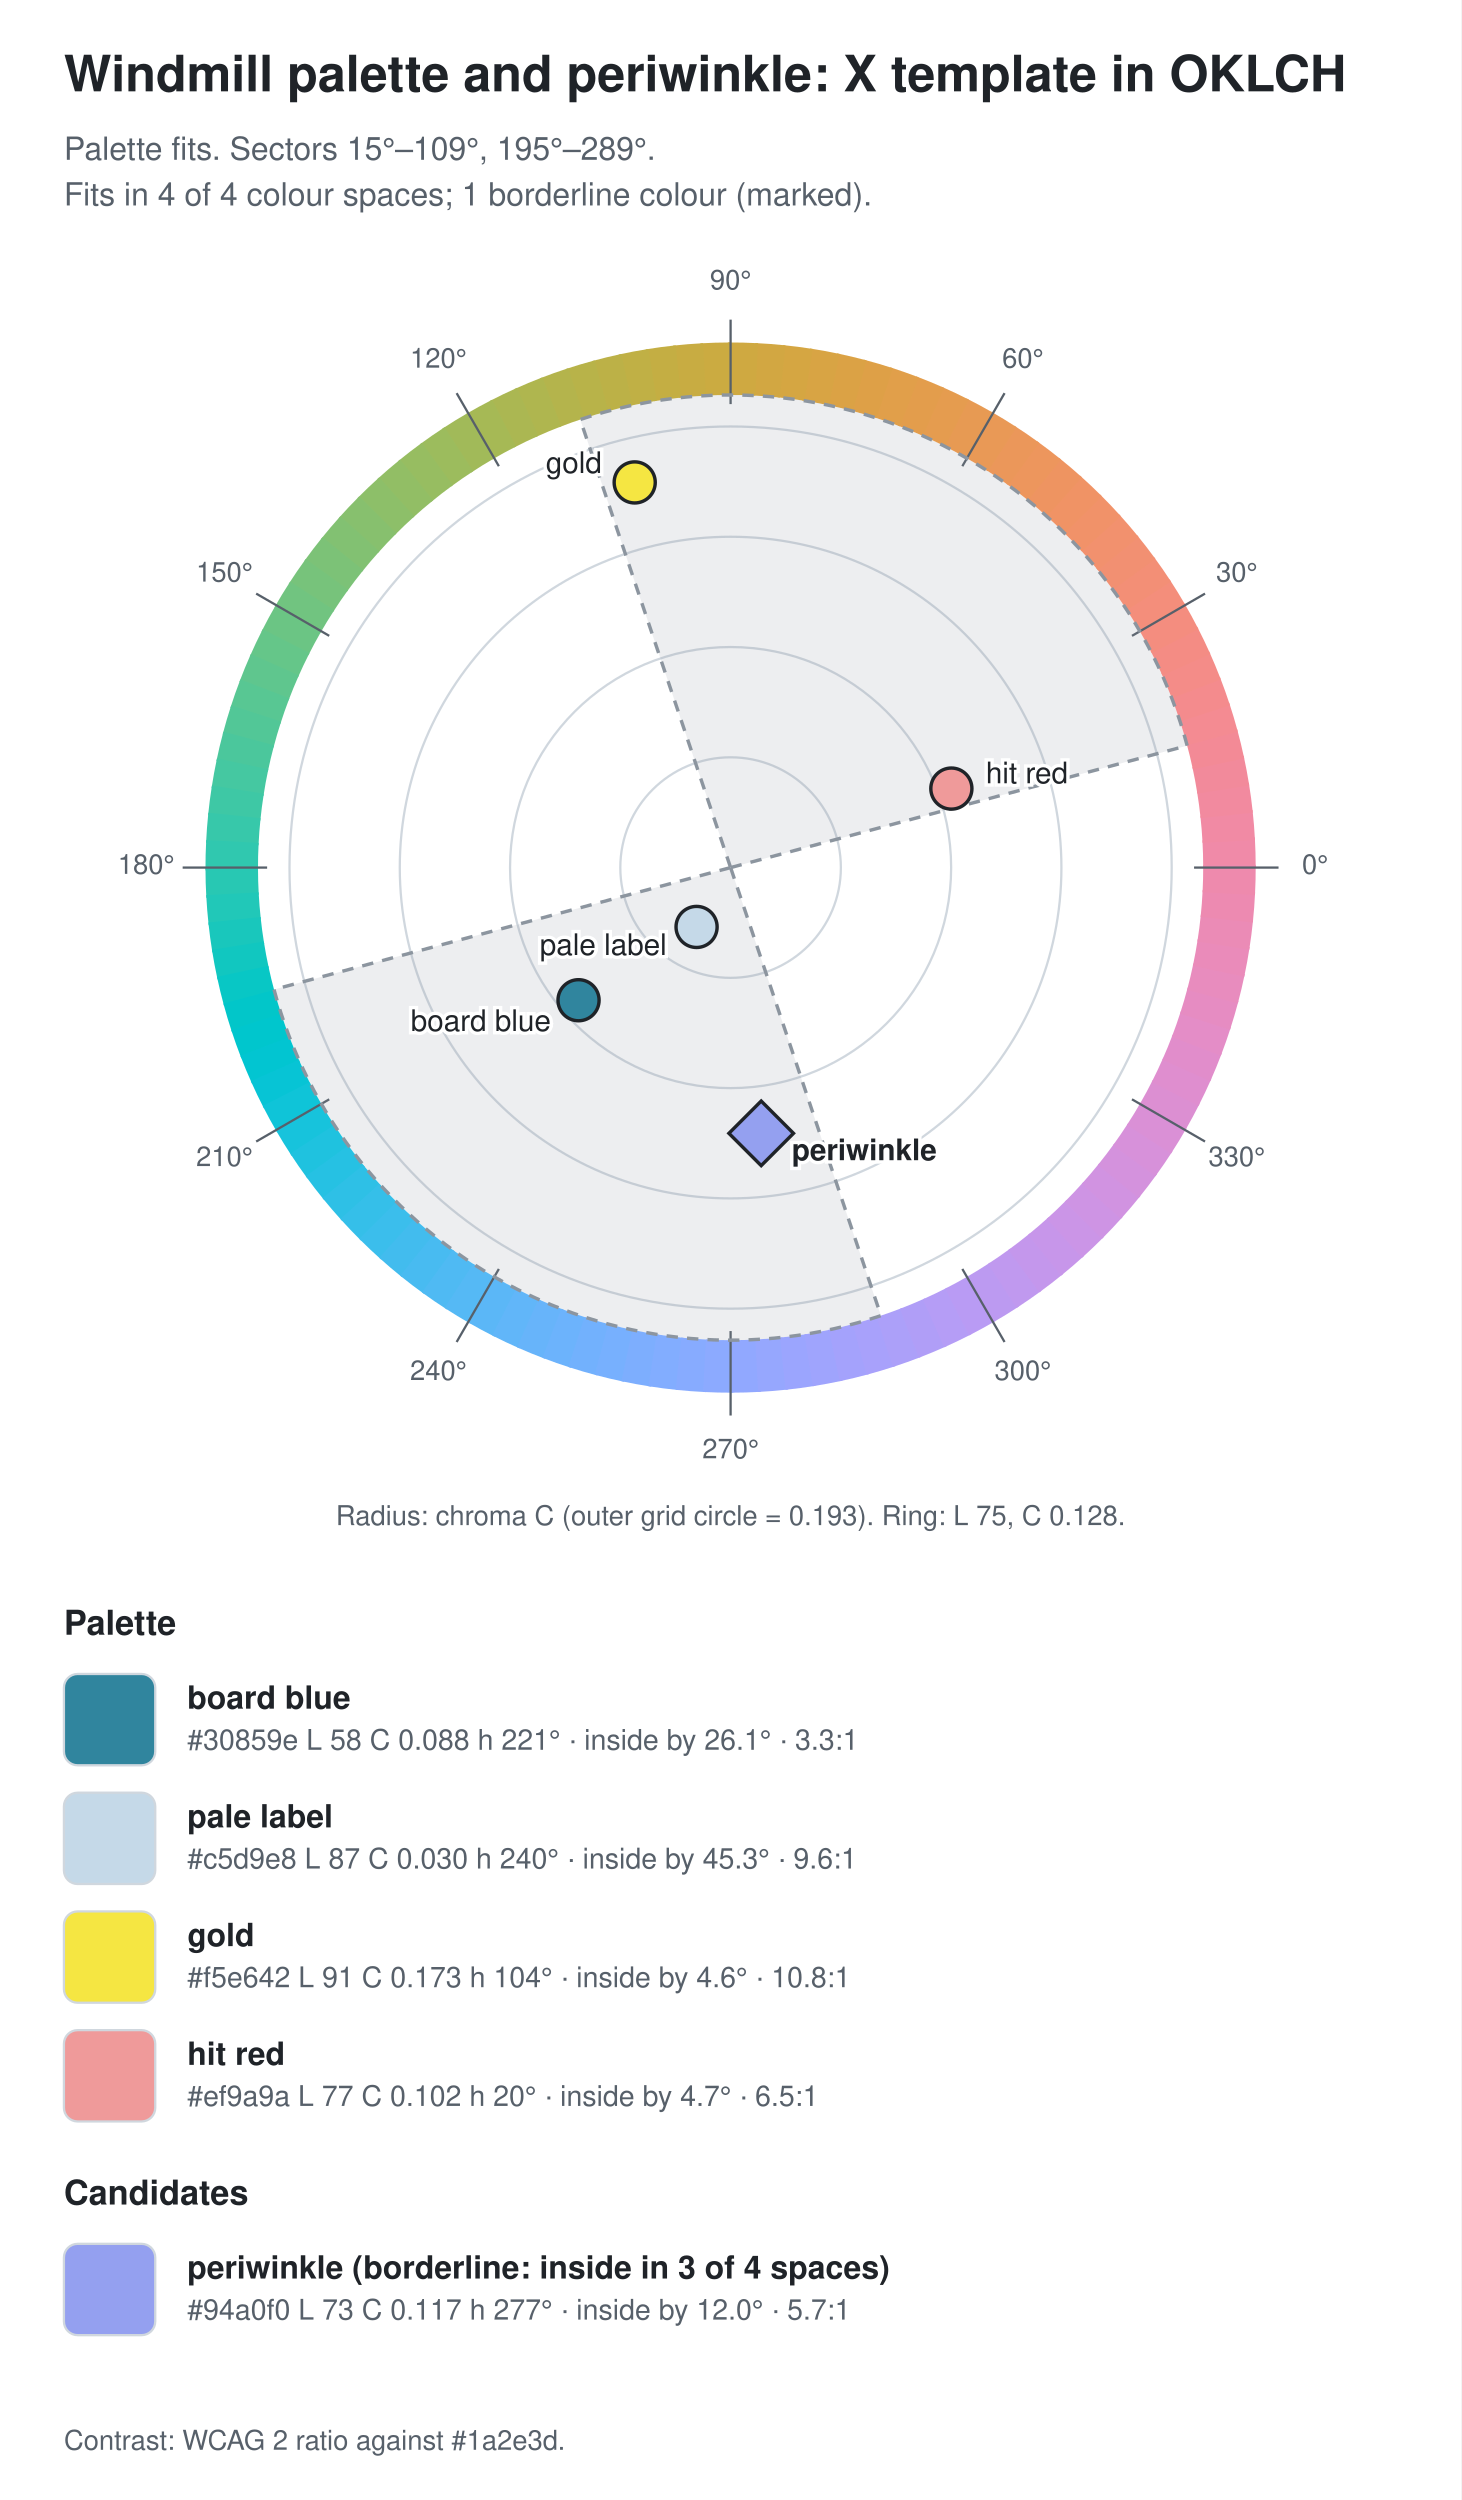
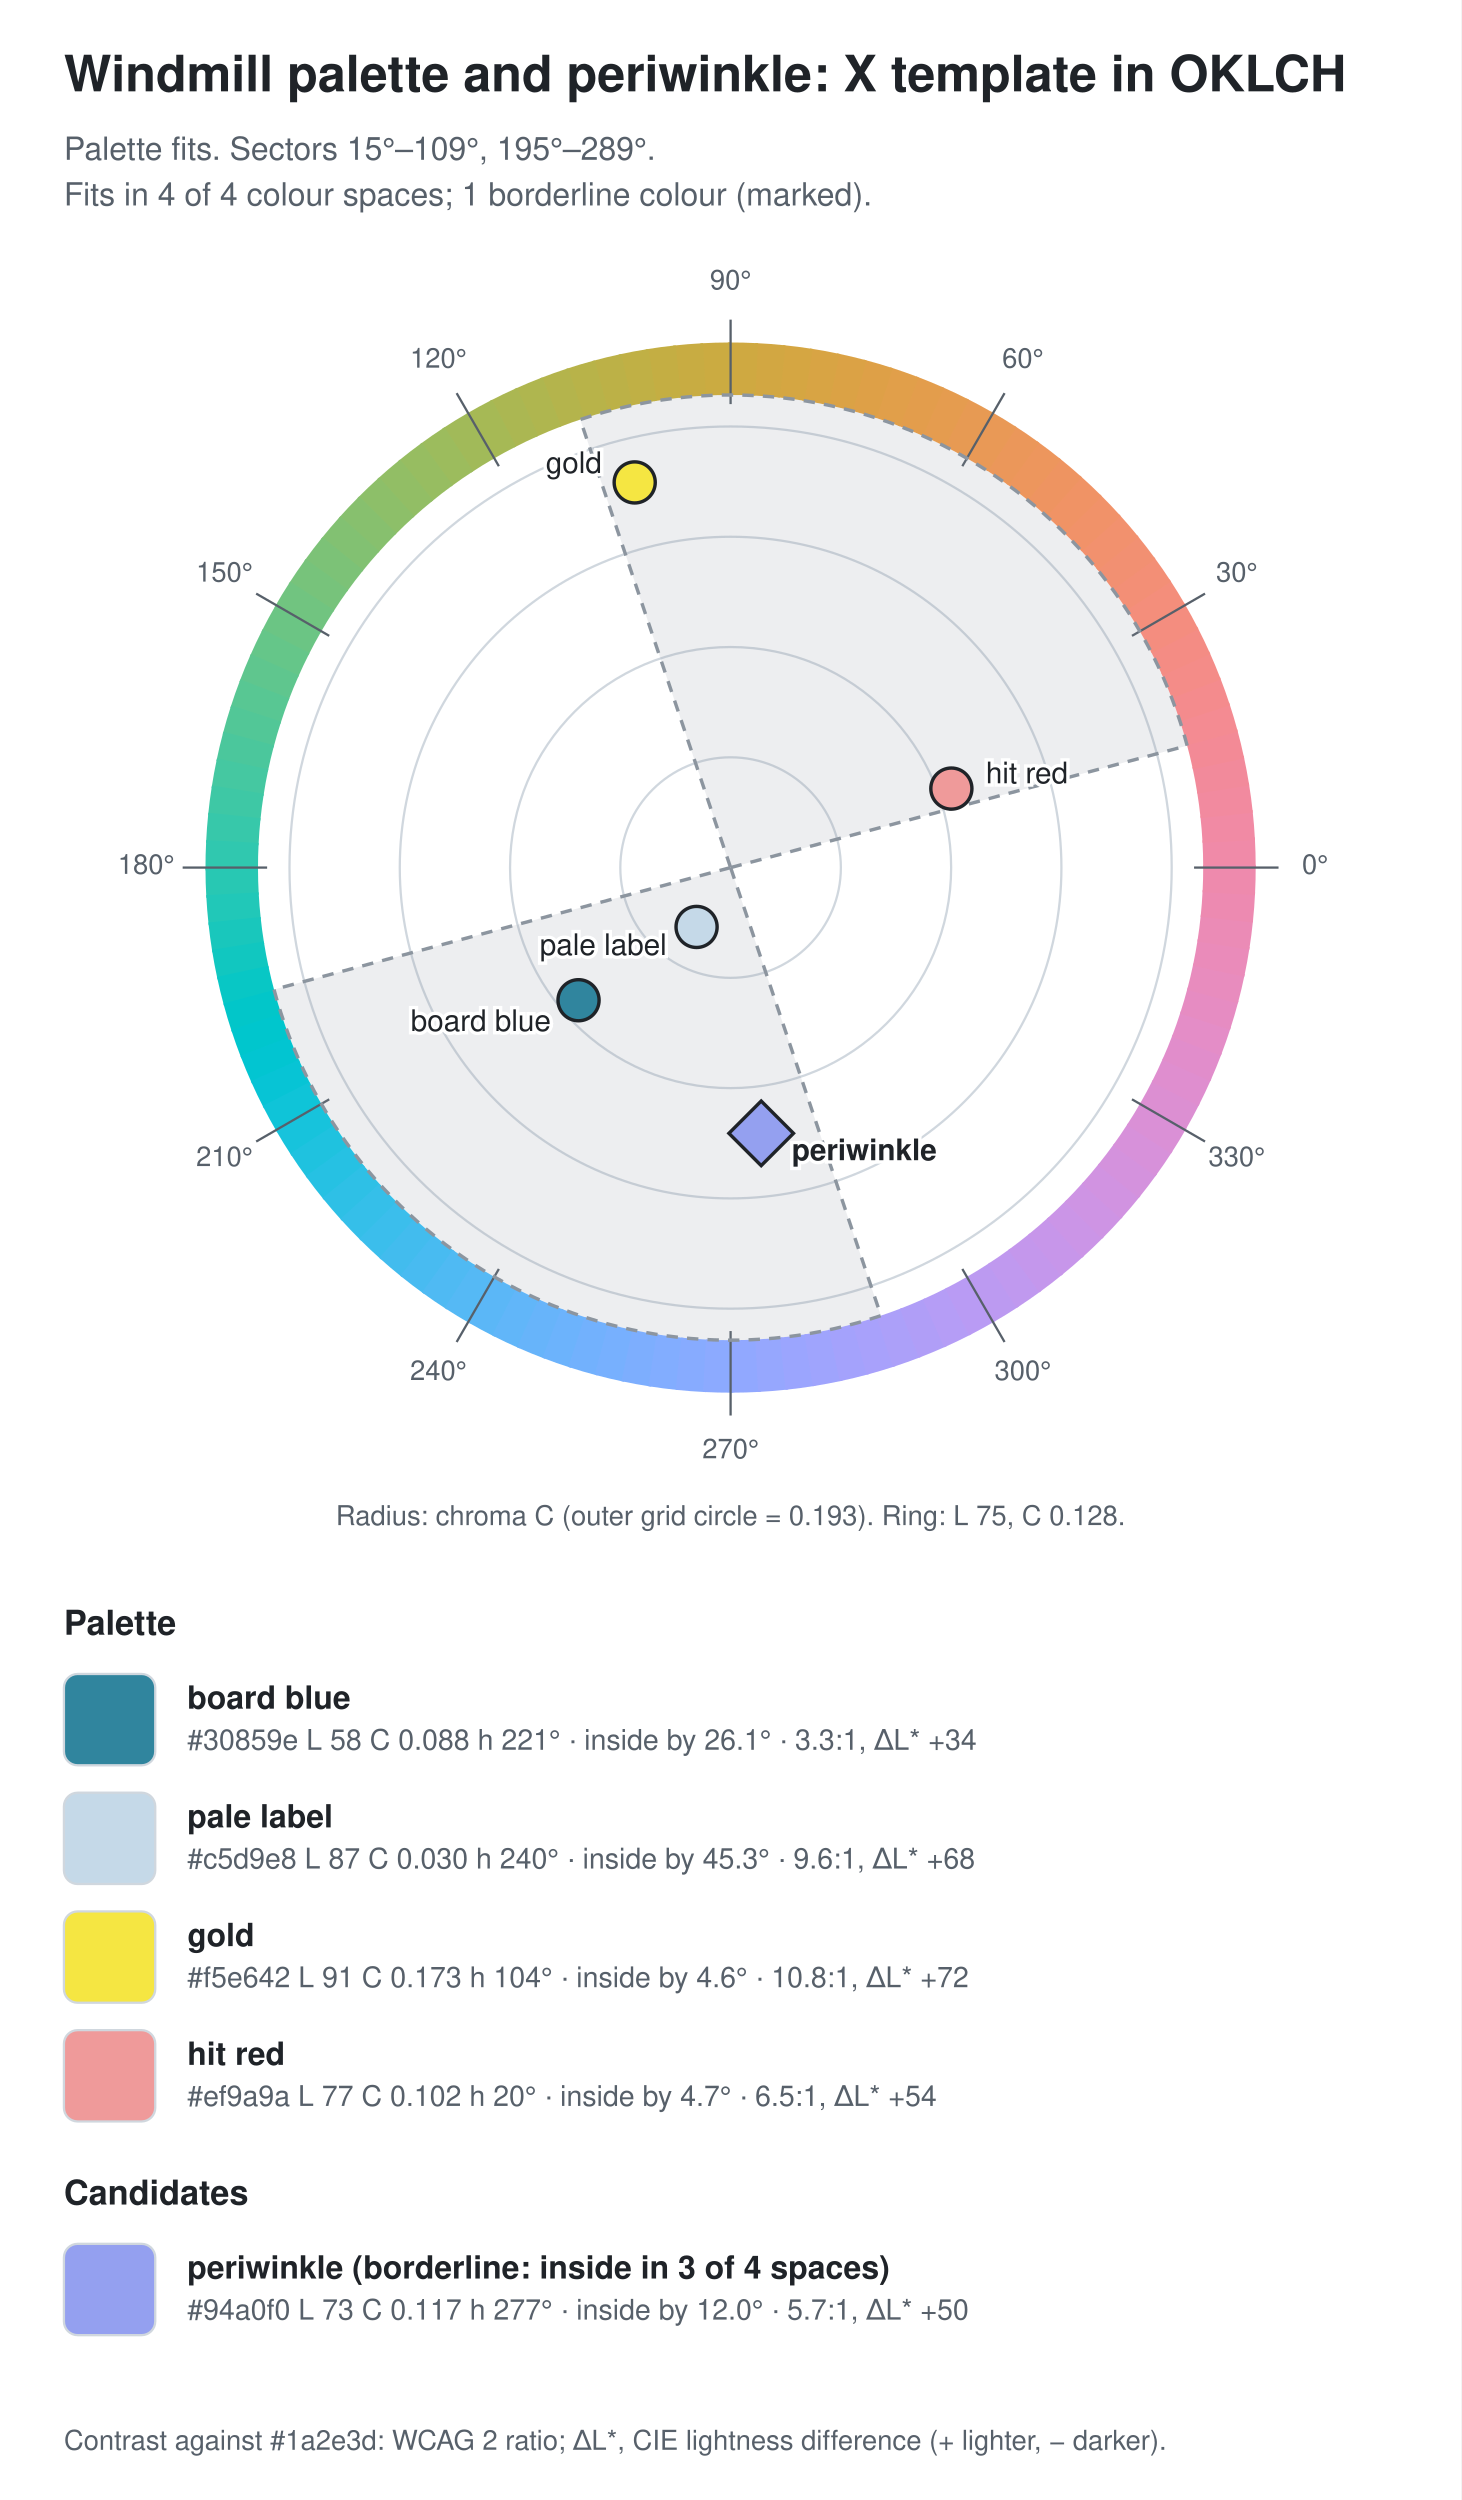
<svg xmlns="http://www.w3.org/2000/svg" width="640" height="1095" viewBox="0 0 640 1095" font-family="-apple-system, 'Segoe UI', Helvetica, Arial, sans-serif">
  <rect width="640" height="1095" fill="#ffffff" />
  <text x="28" y="40" fill="#1f2328" font-size="22" font-weight="600">Windmill palette and periwinkle: X template in OKLCH</text>
  <g transform="translate(320,380)">
    <path d="M 230.00 -0.00 A 230 230 0 0 0 229.62 -13.24 L 206.66 -11.92 A 207.0 207.0 0 0 1 207.00 -0.00 Z" fill="#f08aa8" />
    <path d="M 229.68 -12.04 A 230 230 0 0 0 228.61 -25.24 L 205.75 -22.72 A 207.0 207.0 0 0 1 206.72 -10.83 Z" fill="#f18aa4" />
    <path d="M 228.74 -24.04 A 230 230 0 0 0 226.98 -37.17 L 204.28 -33.45 A 207.0 207.0 0 0 1 205.87 -21.64 Z" fill="#f28a9f" />
    <path d="M 227.17 -35.98 A 230 230 0 0 0 224.72 -49.00 L 202.25 -44.10 A 207.0 207.0 0 0 1 204.45 -32.38 Z" fill="#f28a9b" />
    <path d="M 224.97 -47.82 A 230 230 0 0 0 221.85 -60.69 L 199.66 -54.62 A 207.0 207.0 0 0 1 202.48 -43.04 Z" fill="#f38a96" />
    <path d="M 222.16 -59.53 A 230 230 0 0 0 218.37 -72.22 L 196.53 -65.00 A 207.0 207.0 0 0 1 199.95 -53.58 Z" fill="#f48b92" />
    <path d="M 218.74 -71.07 A 230 230 0 0 0 214.29 -83.55 L 192.86 -75.19 A 207.0 207.0 0 0 1 196.87 -63.97 Z" fill="#f48b8d" />
    <path d="M 214.72 -82.42 A 230 230 0 0 0 209.62 -94.65 L 188.66 -85.18 A 207.0 207.0 0 0 1 193.25 -74.18 Z" fill="#f48c88" />
    <path d="M 210.12 -93.55 A 230 230 0 0 0 204.38 -105.49 L 183.94 -94.94 A 207.0 207.0 0 0 1 189.10 -84.19 Z" fill="#f48c84" />
    <path d="M 204.93 -104.42 A 230 230 0 0 0 198.58 -116.04 L 178.72 -104.44 A 207.0 207.0 0 0 1 184.44 -93.98 Z" fill="#f48d7f" />
    <path d="M 199.19 -115.00 A 230 230 0 0 0 192.24 -126.28 L 173.01 -113.65 A 207.0 207.0 0 0 1 179.27 -103.50 Z" fill="#f48e7b" />
    <path d="M 192.89 -125.27 A 230 230 0 0 0 185.36 -136.16 L 166.83 -122.55 A 207.0 207.0 0 0 1 173.60 -112.74 Z" fill="#f38f76" />
    <path d="M 186.07 -135.19 A 230 230 0 0 0 177.98 -145.68 L 160.18 -131.11 A 207.0 207.0 0 0 1 167.47 -121.67 Z" fill="#f29072" />
    <path d="M 178.74 -144.74 A 230 230 0 0 0 170.12 -154.79 L 153.10 -139.31 A 207.0 207.0 0 0 1 160.87 -130.27 Z" fill="#f2916e" />
    <path d="M 170.92 -153.90 A 230 230 0 0 0 161.78 -163.48 L 145.60 -147.14 A 207.0 207.0 0 0 1 153.83 -138.51 Z" fill="#f19269" />
    <path d="M 162.63 -162.63 A 230 230 0 0 0 153.00 -171.73 L 137.70 -154.55 A 207.0 207.0 0 0 1 146.37 -146.37 Z" fill="#f09365" />
    <path d="M 153.90 -170.92 A 230 230 0 0 0 143.81 -179.50 L 129.43 -161.55 A 207.0 207.0 0 0 1 138.51 -153.83 Z" fill="#ee9461" />
    <path d="M 144.74 -178.74 A 230 230 0 0 0 134.21 -186.78 L 120.79 -168.10 A 207.0 207.0 0 0 1 130.27 -160.87 Z" fill="#ed965d" />
    <path d="M 135.19 -186.07 A 230 230 0 0 0 124.26 -193.55 L 111.83 -174.19 A 207.0 207.0 0 0 1 121.67 -167.47 Z" fill="#eb975a" />
    <path d="M 125.27 -192.89 A 230 230 0 0 0 113.96 -199.79 L 102.56 -179.81 A 207.0 207.0 0 0 1 112.74 -173.60 Z" fill="#e99956" />
    <path d="M 115.00 -199.19 A 230 230 0 0 0 103.34 -205.48 L 93.01 -184.93 A 207.0 207.0 0 0 1 103.50 -179.27 Z" fill="#e79a53" />
    <path d="M 104.42 -204.93 A 230 230 0 0 0 92.45 -210.60 L 83.20 -189.54 A 207.0 207.0 0 0 1 93.98 -184.44 Z" fill="#e59c4f" />
    <path d="M 93.55 -210.12 A 230 230 0 0 0 81.30 -215.15 L 73.17 -193.64 A 207.0 207.0 0 0 1 84.19 -189.10 Z" fill="#e39d4c" />
    <path d="M 82.42 -214.72 A 230 230 0 0 0 69.93 -219.11 L 62.93 -197.20 A 207.0 207.0 0 0 1 74.18 -193.25 Z" fill="#e19f4a" />
    <path d="M 71.07 -218.74 A 230 230 0 0 0 58.36 -222.47 L 52.53 -200.22 A 207.0 207.0 0 0 1 63.97 -196.87 Z" fill="#dea047" />
    <path d="M 59.53 -222.16 A 230 230 0 0 0 46.64 -225.22 L 41.98 -202.70 A 207.0 207.0 0 0 1 53.58 -199.95 Z" fill="#dba245" />
    <path d="M 47.82 -224.97 A 230 230 0 0 0 34.79 -227.35 L 31.31 -204.62 A 207.0 207.0 0 0 1 43.04 -202.48 Z" fill="#d8a444" />
    <path d="M 35.98 -227.17 A 230 230 0 0 0 22.84 -228.86 L 20.56 -205.98 A 207.0 207.0 0 0 1 32.38 -204.45 Z" fill="#d5a642" />
    <path d="M 24.04 -228.74 A 230 230 0 0 0 10.83 -229.74 L 9.75 -206.77 A 207.0 207.0 0 0 1 21.64 -205.87 Z" fill="#d2a742" />
    <path d="M 12.04 -229.68 A 230 230 0 0 0 -1.20 -230.00 L -1.08 -207.00 A 207.0 207.0 0 0 1 10.83 -206.72 Z" fill="#cfa941" />
    <path d="M 0.00 -230.00 A 230 230 0 0 0 -13.24 -229.62 L -11.92 -206.66 A 207.0 207.0 0 0 1 0.00 -207.00 Z" fill="#cbab41" />
    <path d="M -12.04 -229.68 A 230 230 0 0 0 -25.24 -228.61 L -22.72 -205.75 A 207.0 207.0 0 0 1 -10.83 -206.72 Z" fill="#c8ac42" />
    <path d="M -24.04 -228.74 A 230 230 0 0 0 -37.17 -226.98 L -33.45 -204.28 A 207.0 207.0 0 0 1 -21.64 -205.87 Z" fill="#c4ae43" />
    <path d="M -35.98 -227.17 A 230 230 0 0 0 -49.00 -224.72 L -44.10 -202.25 A 207.0 207.0 0 0 1 -32.38 -204.45 Z" fill="#c0b045" />
    <path d="M -47.82 -224.97 A 230 230 0 0 0 -60.69 -221.85 L -54.62 -199.66 A 207.0 207.0 0 0 1 -43.04 -202.48 Z" fill="#bcb147" />
    <path d="M -59.53 -222.16 A 230 230 0 0 0 -72.22 -218.37 L -65.00 -196.53 A 207.0 207.0 0 0 1 -53.58 -199.95 Z" fill="#b8b349" />
    <path d="M -71.07 -218.74 A 230 230 0 0 0 -83.55 -214.29 L -75.19 -192.86 A 207.0 207.0 0 0 1 -63.97 -196.87 Z" fill="#b4b44c" />
    <path d="M -82.42 -214.72 A 230 230 0 0 0 -94.65 -209.62 L -85.18 -188.66 A 207.0 207.0 0 0 1 -74.18 -193.25 Z" fill="#afb64f" />
    <path d="M -93.55 -210.12 A 230 230 0 0 0 -105.49 -204.38 L -94.94 -183.94 A 207.0 207.0 0 0 1 -84.19 -189.10 Z" fill="#abb752" />
    <path d="M -104.42 -204.93 A 230 230 0 0 0 -116.04 -198.58 L -104.44 -178.72 A 207.0 207.0 0 0 1 -93.98 -184.44 Z" fill="#a6b955" />
    <path d="M -115.00 -199.19 A 230 230 0 0 0 -126.28 -192.24 L -113.65 -173.01 A 207.0 207.0 0 0 1 -103.50 -179.27 Z" fill="#a1ba59" />
    <path d="M -125.27 -192.89 A 230 230 0 0 0 -136.16 -185.36 L -122.55 -166.83 A 207.0 207.0 0 0 1 -112.74 -173.60 Z" fill="#9cbc5d" />
    <path d="M -135.19 -186.07 A 230 230 0 0 0 -145.68 -177.98 L -131.11 -160.18 A 207.0 207.0 0 0 1 -121.67 -167.47 Z" fill="#97bd61" />
    <path d="M -144.74 -178.74 A 230 230 0 0 0 -154.79 -170.12 L -139.31 -153.10 A 207.0 207.0 0 0 1 -130.27 -160.87 Z" fill="#92be65" />
    <path d="M -153.90 -170.92 A 230 230 0 0 0 -163.48 -161.78 L -147.14 -145.60 A 207.0 207.0 0 0 1 -138.51 -153.83 Z" fill="#8dbf69" />
    <path d="M -162.63 -162.63 A 230 230 0 0 0 -171.73 -153.00 L -154.55 -137.70 A 207.0 207.0 0 0 1 -146.37 -146.37 Z" fill="#87c06e" />
    <path d="M -170.92 -153.90 A 230 230 0 0 0 -179.50 -143.81 L -161.55 -129.43 A 207.0 207.0 0 0 1 -153.83 -138.51 Z" fill="#82c172" />
    <path d="M -178.74 -144.74 A 230 230 0 0 0 -186.78 -134.21 L -168.10 -120.79 A 207.0 207.0 0 0 1 -160.87 -130.27 Z" fill="#7cc277" />
    <path d="M -186.07 -135.19 A 230 230 0 0 0 -193.55 -124.26 L -174.19 -111.83 A 207.0 207.0 0 0 1 -167.47 -121.67 Z" fill="#77c37b" />
    <path d="M -192.89 -125.27 A 230 230 0 0 0 -199.79 -113.96 L -179.81 -102.56 A 207.0 207.0 0 0 1 -173.60 -112.74 Z" fill="#71c480" />
    <path d="M -199.19 -115.00 A 230 230 0 0 0 -205.48 -103.34 L -184.93 -93.01 A 207.0 207.0 0 0 1 -179.27 -103.50 Z" fill="#6bc584" />
    <path d="M -204.93 -104.42 A 230 230 0 0 0 -210.60 -92.45 L -189.54 -83.20 A 207.0 207.0 0 0 1 -184.44 -93.98 Z" fill="#65c689" />
    <path d="M -210.12 -93.55 A 230 230 0 0 0 -215.15 -81.30 L -193.64 -73.17 A 207.0 207.0 0 0 1 -189.10 -84.19 Z" fill="#5fc68e" />
    <path d="M -214.72 -82.42 A 230 230 0 0 0 -219.11 -69.93 L -197.20 -62.93 A 207.0 207.0 0 0 1 -193.25 -74.18 Z" fill="#58c793" />
    <path d="M -218.74 -71.07 A 230 230 0 0 0 -222.47 -58.36 L -200.22 -52.53 A 207.0 207.0 0 0 1 -196.87 -63.97 Z" fill="#52c797" />
    <path d="M -222.16 -59.53 A 230 230 0 0 0 -225.22 -46.64 L -202.70 -41.98 A 207.0 207.0 0 0 1 -199.95 -53.58 Z" fill="#4bc79c" />
    <path d="M -224.97 -47.82 A 230 230 0 0 0 -227.35 -34.79 L -204.62 -31.31 A 207.0 207.0 0 0 1 -202.48 -43.04 Z" fill="#45c8a1" />
    <path d="M -227.17 -35.98 A 230 230 0 0 0 -228.86 -22.84 L -205.98 -20.56 A 207.0 207.0 0 0 1 -204.45 -32.38 Z" fill="#3ec8a5" />
    <path d="M -228.74 -24.04 A 230 230 0 0 0 -229.74 -10.83 L -206.77 -9.75 A 207.0 207.0 0 0 1 -205.87 -21.64 Z" fill="#37c8aa" />
    <path d="M -229.68 -12.04 A 230 230 0 0 0 -230.00 1.20 L -207.00 1.08 A 207.0 207.0 0 0 1 -206.72 -10.83 Z" fill="#30c8af" />
    <path d="M -230.00 -0.00 A 230 230 0 0 0 -229.62 13.24 L -206.66 11.92 A 207.0 207.0 0 0 1 -207.00 -0.00 Z" fill="#28c8b3" />
    <path d="M -229.68 12.04 A 230 230 0 0 0 -228.61 25.24 L -205.75 22.72 A 207.0 207.0 0 0 1 -206.72 10.83 Z" fill="#21c8b8" />
    <path d="M -228.74 24.04 A 230 230 0 0 0 -226.98 37.17 L -204.28 33.45 A 207.0 207.0 0 0 1 -205.87 21.64 Z" fill="#19c7bc" />
    <path d="M -227.17 35.98 A 230 230 0 0 0 -224.72 49.00 L -202.25 44.10 A 207.0 207.0 0 0 1 -204.45 32.38 Z" fill="#11c7c0" />
    <path d="M -224.97 47.82 A 230 230 0 0 0 -221.85 60.69 L -199.66 54.62 A 207.0 207.0 0 0 1 -202.48 43.04 Z" fill="#08c7c5" />
    <path d="M -222.16 59.53 A 230 230 0 0 0 -218.37 72.22 L -196.53 65.00 A 207.0 207.0 0 0 1 -199.95 53.58 Z" fill="#02c6c9" />
    <path d="M -218.74 71.07 A 230 230 0 0 0 -214.29 83.55 L -192.86 75.19 A 207.0 207.0 0 0 1 -196.87 63.97 Z" fill="#00c6cd" />
    <path d="M -214.72 82.42 A 230 230 0 0 0 -209.62 94.65 L -188.66 85.18 A 207.0 207.0 0 0 1 -193.25 74.18 Z" fill="#02c5d1" />
    <path d="M -210.12 93.55 A 230 230 0 0 0 -204.38 105.49 L -183.94 94.94 A 207.0 207.0 0 0 1 -189.10 84.19 Z" fill="#07c4d5" />
    <path d="M -204.93 104.42 A 230 230 0 0 0 -198.58 116.04 L -178.72 104.44 A 207.0 207.0 0 0 1 -184.44 93.98 Z" fill="#0fc4d8" />
    <path d="M -199.19 115.00 A 230 230 0 0 0 -192.24 126.28 L -173.01 113.65 A 207.0 207.0 0 0 1 -179.27 103.50 Z" fill="#17c3dc" />
    <path d="M -192.89 125.27 A 230 230 0 0 0 -185.36 136.16 L -166.83 122.55 A 207.0 207.0 0 0 1 -173.60 112.74 Z" fill="#1fc2df" />
    <path d="M -186.07 135.19 A 230 230 0 0 0 -177.98 145.68 L -160.18 131.11 A 207.0 207.0 0 0 1 -167.47 121.67 Z" fill="#26c1e3" />
    <path d="M -178.74 144.74 A 230 230 0 0 0 -170.12 154.79 L -153.10 139.31 A 207.0 207.0 0 0 1 -160.87 130.27 Z" fill="#2ec0e6" />
    <path d="M -170.92 153.90 A 230 230 0 0 0 -161.78 163.48 L -145.60 147.14 A 207.0 207.0 0 0 1 -153.83 138.51 Z" fill="#35bfe9" />
    <path d="M -162.63 162.63 A 230 230 0 0 0 -153.00 171.73 L -137.70 154.55 A 207.0 207.0 0 0 1 -146.37 146.37 Z" fill="#3bbeec" />
    <path d="M -153.90 170.92 A 230 230 0 0 0 -143.81 179.50 L -129.43 161.55 A 207.0 207.0 0 0 1 -138.51 153.83 Z" fill="#42bcee" />
    <path d="M -144.74 178.74 A 230 230 0 0 0 -134.21 186.78 L -120.79 168.10 A 207.0 207.0 0 0 1 -130.27 160.87 Z" fill="#48bbf1" />
    <path d="M -135.19 186.07 A 230 230 0 0 0 -124.26 193.55 L -111.83 174.19 A 207.0 207.0 0 0 1 -121.67 167.47 Z" fill="#4fbaf3" />
    <path d="M -125.27 192.89 A 230 230 0 0 0 -113.96 199.79 L -102.56 179.81 A 207.0 207.0 0 0 1 -112.74 173.60 Z" fill="#55b9f5" />
    <path d="M -115.00 199.19 A 230 230 0 0 0 -103.34 205.48 L -93.01 184.93 A 207.0 207.0 0 0 1 -103.50 179.27 Z" fill="#5bb7f7" />
    <path d="M -104.42 204.93 A 230 230 0 0 0 -92.45 210.60 L -83.20 189.54 A 207.0 207.0 0 0 1 -93.98 184.44 Z" fill="#61b6f9" />
    <path d="M -93.55 210.12 A 230 230 0 0 0 -81.30 215.15 L -73.17 193.64 A 207.0 207.0 0 0 1 -84.19 189.10 Z" fill="#67b4fa" />
    <path d="M -82.42 214.72 A 230 230 0 0 0 -69.93 219.11 L -62.93 197.20 A 207.0 207.0 0 0 1 -74.18 193.25 Z" fill="#6cb3fc" />
    <path d="M -71.07 218.74 A 230 230 0 0 0 -58.36 222.47 L -52.53 200.22 A 207.0 207.0 0 0 1 -63.97 196.87 Z" fill="#72b1fd" />
    <path d="M -59.53 222.16 A 230 230 0 0 0 -46.64 225.22 L -41.98 202.70 A 207.0 207.0 0 0 1 -53.58 199.95 Z" fill="#77b0fe" />
    <path d="M -47.82 224.97 A 230 230 0 0 0 -34.79 227.35 L -31.31 204.62 A 207.0 207.0 0 0 1 -43.04 202.48 Z" fill="#7daefe" />
    <path d="M -35.98 227.17 A 230 230 0 0 0 -22.84 228.86 L -20.56 205.98 A 207.0 207.0 0 0 1 -32.38 204.45 Z" fill="#82adff" />
    <path d="M -24.04 228.74 A 230 230 0 0 0 -10.83 229.74 L -9.75 206.77 A 207.0 207.0 0 0 1 -21.64 205.87 Z" fill="#87abff" />
    <path d="M -12.04 229.68 A 230 230 0 0 0 1.20 230.00 L 1.08 207.00 A 207.0 207.0 0 0 1 -10.83 206.72 Z" fill="#8caaff" />
    <path d="M -0.00 230.00 A 230 230 0 0 0 13.24 229.62 L 11.92 206.66 A 207.0 207.0 0 0 1 -0.00 207.00 Z" fill="#91a8ff" />
    <path d="M 12.04 229.68 A 230 230 0 0 0 25.24 228.61 L 22.72 205.75 A 207.0 207.0 0 0 1 10.83 206.72 Z" fill="#96a7fe" />
    <path d="M 24.04 228.74 A 230 230 0 0 0 37.17 226.98 L 33.45 204.28 A 207.0 207.0 0 0 1 21.64 205.87 Z" fill="#9ba5fe" />
    <path d="M 35.98 227.17 A 230 230 0 0 0 49.00 224.72 L 44.10 202.25 A 207.0 207.0 0 0 1 32.38 204.45 Z" fill="#9fa4fd" />
    <path d="M 47.82 224.97 A 230 230 0 0 0 60.69 221.85 L 54.62 199.66 A 207.0 207.0 0 0 1 43.04 202.48 Z" fill="#a4a2fc" />
    <path d="M 59.53 222.16 A 230 230 0 0 0 72.22 218.37 L 65.00 196.53 A 207.0 207.0 0 0 1 53.58 199.95 Z" fill="#a8a1fb" />
    <path d="M 71.07 218.74 A 230 230 0 0 0 83.55 214.29 L 75.19 192.86 A 207.0 207.0 0 0 1 63.97 196.87 Z" fill="#aca0f9" />
    <path d="M 82.42 214.72 A 230 230 0 0 0 94.65 209.62 L 85.18 188.66 A 207.0 207.0 0 0 1 74.18 193.25 Z" fill="#b09ef7" />
    <path d="M 93.55 210.12 A 230 230 0 0 0 105.49 204.38 L 94.94 183.94 A 207.0 207.0 0 0 1 84.19 189.10 Z" fill="#b59df6" />
    <path d="M 104.42 204.93 A 230 230 0 0 0 116.04 198.58 L 104.44 178.72 A 207.0 207.0 0 0 1 93.98 184.44 Z" fill="#b99bf4" />
    <path d="M 115.00 199.19 A 230 230 0 0 0 126.28 192.24 L 113.65 173.01 A 207.0 207.0 0 0 1 103.50 179.27 Z" fill="#bc9af1" />
    <path d="M 125.27 192.89 A 230 230 0 0 0 136.16 185.36 L 122.55 166.83 A 207.0 207.0 0 0 1 112.74 173.60 Z" fill="#c099ef" />
    <path d="M 135.19 186.07 A 230 230 0 0 0 145.68 177.98 L 131.11 160.18 A 207.0 207.0 0 0 1 121.67 167.47 Z" fill="#c497ec" />
    <path d="M 144.74 178.74 A 230 230 0 0 0 154.79 170.12 L 139.31 153.10 A 207.0 207.0 0 0 1 130.27 160.87 Z" fill="#c796ea" />
    <path d="M 153.90 170.92 A 230 230 0 0 0 163.48 161.78 L 147.14 145.60 A 207.0 207.0 0 0 1 138.51 153.83 Z" fill="#cb95e7" />
    <path d="M 162.63 162.63 A 230 230 0 0 0 171.73 153.00 L 154.55 137.70 A 207.0 207.0 0 0 1 146.37 146.37 Z" fill="#ce94e4" />
    <path d="M 170.92 153.90 A 230 230 0 0 0 179.50 143.81 L 161.55 129.43 A 207.0 207.0 0 0 1 153.83 138.51 Z" fill="#d193e1" />
    <path d="M 178.74 144.74 A 230 230 0 0 0 186.78 134.21 L 168.10 120.79 A 207.0 207.0 0 0 1 160.87 130.27 Z" fill="#d492dd" />
    <path d="M 186.07 135.19 A 230 230 0 0 0 193.55 124.26 L 174.19 111.83 A 207.0 207.0 0 0 1 167.47 121.67 Z" fill="#d791da" />
    <path d="M 192.89 125.27 A 230 230 0 0 0 199.79 113.96 L 179.81 102.56 A 207.0 207.0 0 0 1 173.60 112.74 Z" fill="#da90d6" />
    <path d="M 199.19 115.00 A 230 230 0 0 0 205.48 103.34 L 184.93 93.01 A 207.0 207.0 0 0 1 179.27 103.50 Z" fill="#dc8fd2" />
    <path d="M 204.93 104.42 A 230 230 0 0 0 210.60 92.45 L 189.54 83.20 A 207.0 207.0 0 0 1 184.44 93.98 Z" fill="#df8ecf" />
    <path d="M 210.12 93.55 A 230 230 0 0 0 215.15 81.30 L 193.64 73.17 A 207.0 207.0 0 0 1 189.10 84.19 Z" fill="#e18dcb" />
    <path d="M 214.72 82.42 A 230 230 0 0 0 219.11 69.93 L 197.20 62.93 A 207.0 207.0 0 0 1 193.25 74.18 Z" fill="#e48dc7" />
    <path d="M 218.74 71.07 A 230 230 0 0 0 222.47 58.36 L 200.22 52.53 A 207.0 207.0 0 0 1 196.87 63.97 Z" fill="#e68cc2" />
    <path d="M 222.16 59.53 A 230 230 0 0 0 225.22 46.64 L 202.70 41.98 A 207.0 207.0 0 0 1 199.95 53.58 Z" fill="#e88cbe" />
    <path d="M 224.97 47.82 A 230 230 0 0 0 227.35 34.79 L 204.62 31.31 A 207.0 207.0 0 0 1 202.48 43.04 Z" fill="#ea8bba" />
    <path d="M 227.17 35.98 A 230 230 0 0 0 228.86 22.84 L 205.98 20.56 A 207.0 207.0 0 0 1 204.45 32.38 Z" fill="#eb8bb6" />
    <path d="M 228.74 24.04 A 230 230 0 0 0 229.74 10.83 L 206.77 9.75 A 207.0 207.0 0 0 1 205.87 21.64 Z" fill="#ed8ab1" />
    <path d="M 229.68 12.04 A 230 230 0 0 0 230.00 -1.20 L 207.00 -1.08 A 207.0 207.0 0 0 1 206.72 10.83 Z" fill="#ee8aad" />
    <circle r="48.3" fill="none" stroke="#d0d7de" stroke-width="1" />
    <circle r="96.6" fill="none" stroke="#d0d7de" stroke-width="1" />
    <circle r="144.9" fill="none" stroke="#d0d7de" stroke-width="1" />
    <circle r="193.2" fill="none" stroke="#d0d7de" stroke-width="1" />
    <line x1="203.0" y1="-0.0" x2="240.0" y2="-0.0" stroke="#57606a" stroke-width="1" />
    <text x="256.0" y="-0.0" fill="#57606a" font-size="12" text-anchor="middle" dominant-baseline="central">0°</text>
    <line x1="175.8" y1="-101.5" x2="207.8" y2="-120.0" stroke="#57606a" stroke-width="1" />
    <text x="221.7" y="-128.0" fill="#57606a" font-size="12" text-anchor="middle" dominant-baseline="central">30°</text>
    <line x1="101.5" y1="-175.8" x2="120.0" y2="-207.8" stroke="#57606a" stroke-width="1" />
    <text x="128.0" y="-221.7" fill="#57606a" font-size="12" text-anchor="middle" dominant-baseline="central">60°</text>
    <line x1="0.0" y1="-203.0" x2="0.0" y2="-240.0" stroke="#57606a" stroke-width="1" />
    <text x="0.0" y="-256.0" fill="#57606a" font-size="12" text-anchor="middle" dominant-baseline="central">90°</text>
    <line x1="-101.5" y1="-175.8" x2="-120.0" y2="-207.8" stroke="#57606a" stroke-width="1" />
    <text x="-128.0" y="-221.7" fill="#57606a" font-size="12" text-anchor="middle" dominant-baseline="central">120°</text>
    <line x1="-175.8" y1="-101.5" x2="-207.8" y2="-120.0" stroke="#57606a" stroke-width="1" />
    <text x="-221.7" y="-128.0" fill="#57606a" font-size="12" text-anchor="middle" dominant-baseline="central">150°</text>
    <line x1="-203.0" y1="-0.0" x2="-240.0" y2="-0.0" stroke="#57606a" stroke-width="1" />
    <text x="-256.0" y="-0.0" fill="#57606a" font-size="12" text-anchor="middle" dominant-baseline="central">180°</text>
    <line x1="-175.8" y1="101.5" x2="-207.8" y2="120.0" stroke="#57606a" stroke-width="1" />
    <text x="-221.7" y="128.0" fill="#57606a" font-size="12" text-anchor="middle" dominant-baseline="central">210°</text>
    <line x1="-101.5" y1="175.8" x2="-120.0" y2="207.8" stroke="#57606a" stroke-width="1" />
    <text x="-128.0" y="221.7" fill="#57606a" font-size="12" text-anchor="middle" dominant-baseline="central">240°</text>
    <line x1="-0.0" y1="203.0" x2="-0.0" y2="240.0" stroke="#57606a" stroke-width="1" />
    <text x="-0.0" y="256.0" fill="#57606a" font-size="12" text-anchor="middle" dominant-baseline="central">270°</text>
    <line x1="101.5" y1="175.8" x2="120.0" y2="207.8" stroke="#57606a" stroke-width="1" />
    <text x="128.0" y="221.7" fill="#57606a" font-size="12" text-anchor="middle" dominant-baseline="central">300°</text>
    <line x1="175.8" y1="101.5" x2="207.8" y2="120.0" stroke="#57606a" stroke-width="1" />
    <text x="221.7" y="128.0" fill="#57606a" font-size="12" text-anchor="middle" dominant-baseline="central">330°</text>
    <path d="M 0 0 L 199.99 -53.40 A 207.0 207.0 0 0 0 -65.85 -196.25 Z" fill="#8c959f" fill-opacity="0.16" stroke="#8c959f" stroke-width="1.5" stroke-dasharray="5 4" />
    <path d="M 0 0 L -199.99 53.40 A 207.0 207.0 0 0 0 65.85 196.25 Z" fill="#8c959f" fill-opacity="0.16" stroke="#8c959f" stroke-width="1.5" stroke-dasharray="5 4" />
    <circle cx="-66.6" cy="58.1" r="9" fill="#30859e" stroke="#1f2328" stroke-width="1.5" />
    <circle cx="-14.9" cy="26.0" r="9" fill="#c5d9e8" stroke="#1f2328" stroke-width="1.5" />
    <circle cx="-42.0" cy="-168.7" r="9" fill="#f5e642" stroke="#1f2328" stroke-width="1.5" />
    <circle cx="96.7" cy="-34.6" r="9" fill="#ef9a9a" stroke="#1f2328" stroke-width="1.5" />
    <rect x="3.4" y="106.4" width="20" height="20" transform="rotate(45 13.4 116.4)" fill="#94a0f0" stroke="#1f2328" stroke-width="1.5" />
    <text x="-78.7" y="68.6" fill="#1f2328" font-size="13" font-weight="400" text-anchor="end" dominant-baseline="central" paint-order="stroke" stroke="#ffffff" stroke-width="3">board blue</text>
    <text x="-28.0" y="35.3" fill="#1f2328" font-size="13" font-weight="400" text-anchor="end" dominant-baseline="central" paint-order="stroke" stroke="#ffffff" stroke-width="3">pale label</text>
    <text x="-56.4" y="-175.8" fill="#1f2328" font-size="13" font-weight="400" text-anchor="end" dominant-baseline="central" paint-order="stroke" stroke="#ffffff" stroke-width="3">gold</text>
    <text x="111.8" y="-39.9" fill="#1f2328" font-size="13" font-weight="400" text-anchor="start" dominant-baseline="central" paint-order="stroke" stroke="#ffffff" stroke-width="3">hit red</text>
    <text x="26.8" y="125.2" fill="#1f2328" font-size="13" font-weight="600" text-anchor="start" dominant-baseline="central" paint-order="stroke" stroke="#ffffff" stroke-width="3">periwinkle</text>
  </g>
  <text x="320" y="668" fill="#57606a" font-size="12" text-anchor="middle">Radius: chroma C (outer grid circle = 0.193). Ring: L 75, C 0.128.</text>
  <text x="28" y="70" fill="#57606a" font-size="14">Palette fits. Sectors 15°–109°, 195°–289°.</text>
  <text x="28" y="90" fill="#57606a" font-size="14">Fits in 4 of 4 colour spaces; 1 borderline colour (marked).</text>
  <text x="28" y="716" fill="#1f2328" font-size="15" font-weight="600">Palette</text>
  <rect x="28" y="733.2" width="40" height="40" rx="6" fill="#30859e" stroke="#d0d7de" />
  <text x="82" y="748.4" fill="#1f2328" font-size="14" font-weight="600">board blue</text>
-   <text x="82" y="766.4" fill="#57606a" font-size="12.5">#30859e  L 58  C 0.088  h 221°  ·  inside by 26.1°  ·  3.3:1</text>
+   <text x="82" y="766.4" fill="#57606a" font-size="12.5">#30859e  L 58  C 0.088  h 221°  ·  inside by 26.1°  ·  3.3:1, ΔL* +34</text>
  <rect x="28" y="785.2" width="40" height="40" rx="6" fill="#c5d9e8" stroke="#d0d7de" />
  <text x="82" y="800.4" fill="#1f2328" font-size="14" font-weight="600">pale label</text>
-   <text x="82" y="818.4" fill="#57606a" font-size="12.5">#c5d9e8  L 87  C 0.030  h 240°  ·  inside by 45.3°  ·  9.6:1</text>
+   <text x="82" y="818.4" fill="#57606a" font-size="12.5">#c5d9e8  L 87  C 0.030  h 240°  ·  inside by 45.3°  ·  9.6:1, ΔL* +68</text>
  <rect x="28" y="837.2" width="40" height="40" rx="6" fill="#f5e642" stroke="#d0d7de" />
  <text x="82" y="852.4" fill="#1f2328" font-size="14" font-weight="600">gold</text>
-   <text x="82" y="870.4" fill="#57606a" font-size="12.5">#f5e642  L 91  C 0.173  h 104°  ·  inside by 4.6°  ·  10.8:1</text>
+   <text x="82" y="870.4" fill="#57606a" font-size="12.5">#f5e642  L 91  C 0.173  h 104°  ·  inside by 4.6°  ·  10.8:1, ΔL* +72</text>
  <rect x="28" y="889.2" width="40" height="40" rx="6" fill="#ef9a9a" stroke="#d0d7de" />
  <text x="82" y="904.4" fill="#1f2328" font-size="14" font-weight="600">hit red</text>
-   <text x="82" y="922.4" fill="#57606a" font-size="12.5">#ef9a9a  L 77  C 0.102  h 20°  ·  inside by 4.7°  ·  6.5:1</text>
+   <text x="82" y="922.4" fill="#57606a" font-size="12.5">#ef9a9a  L 77  C 0.102  h 20°  ·  inside by 4.7°  ·  6.5:1, ΔL* +54</text>
  <text x="28" y="965.6" fill="#1f2328" font-size="15" font-weight="600">Candidates</text>
  <rect x="28" y="982.8" width="40" height="40" rx="6" fill="#94a0f0" stroke="#d0d7de" />
  <text x="82" y="998.0" fill="#1f2328" font-size="14" font-weight="600">periwinkle  (borderline: inside in 3 of 4 spaces)</text>
-   <text x="82" y="1016.0" fill="#57606a" font-size="12.5">#94a0f0  L 73  C 0.117  h 277°  ·  inside by 12.0°  ·  5.7:1</text>
-   <text x="28" y="1073" fill="#57606a" font-size="12">Contrast: WCAG 2 ratio against #1a2e3d.</text>
+   <text x="82" y="1016.0" fill="#57606a" font-size="12.5">#94a0f0  L 73  C 0.117  h 277°  ·  inside by 12.0°  ·  5.7:1, ΔL* +50</text>
+   <text x="28" y="1073" fill="#57606a" font-size="12">Contrast against #1a2e3d: WCAG 2 ratio; ΔL*, CIE lightness difference (+ lighter, − darker).</text>
</svg>
